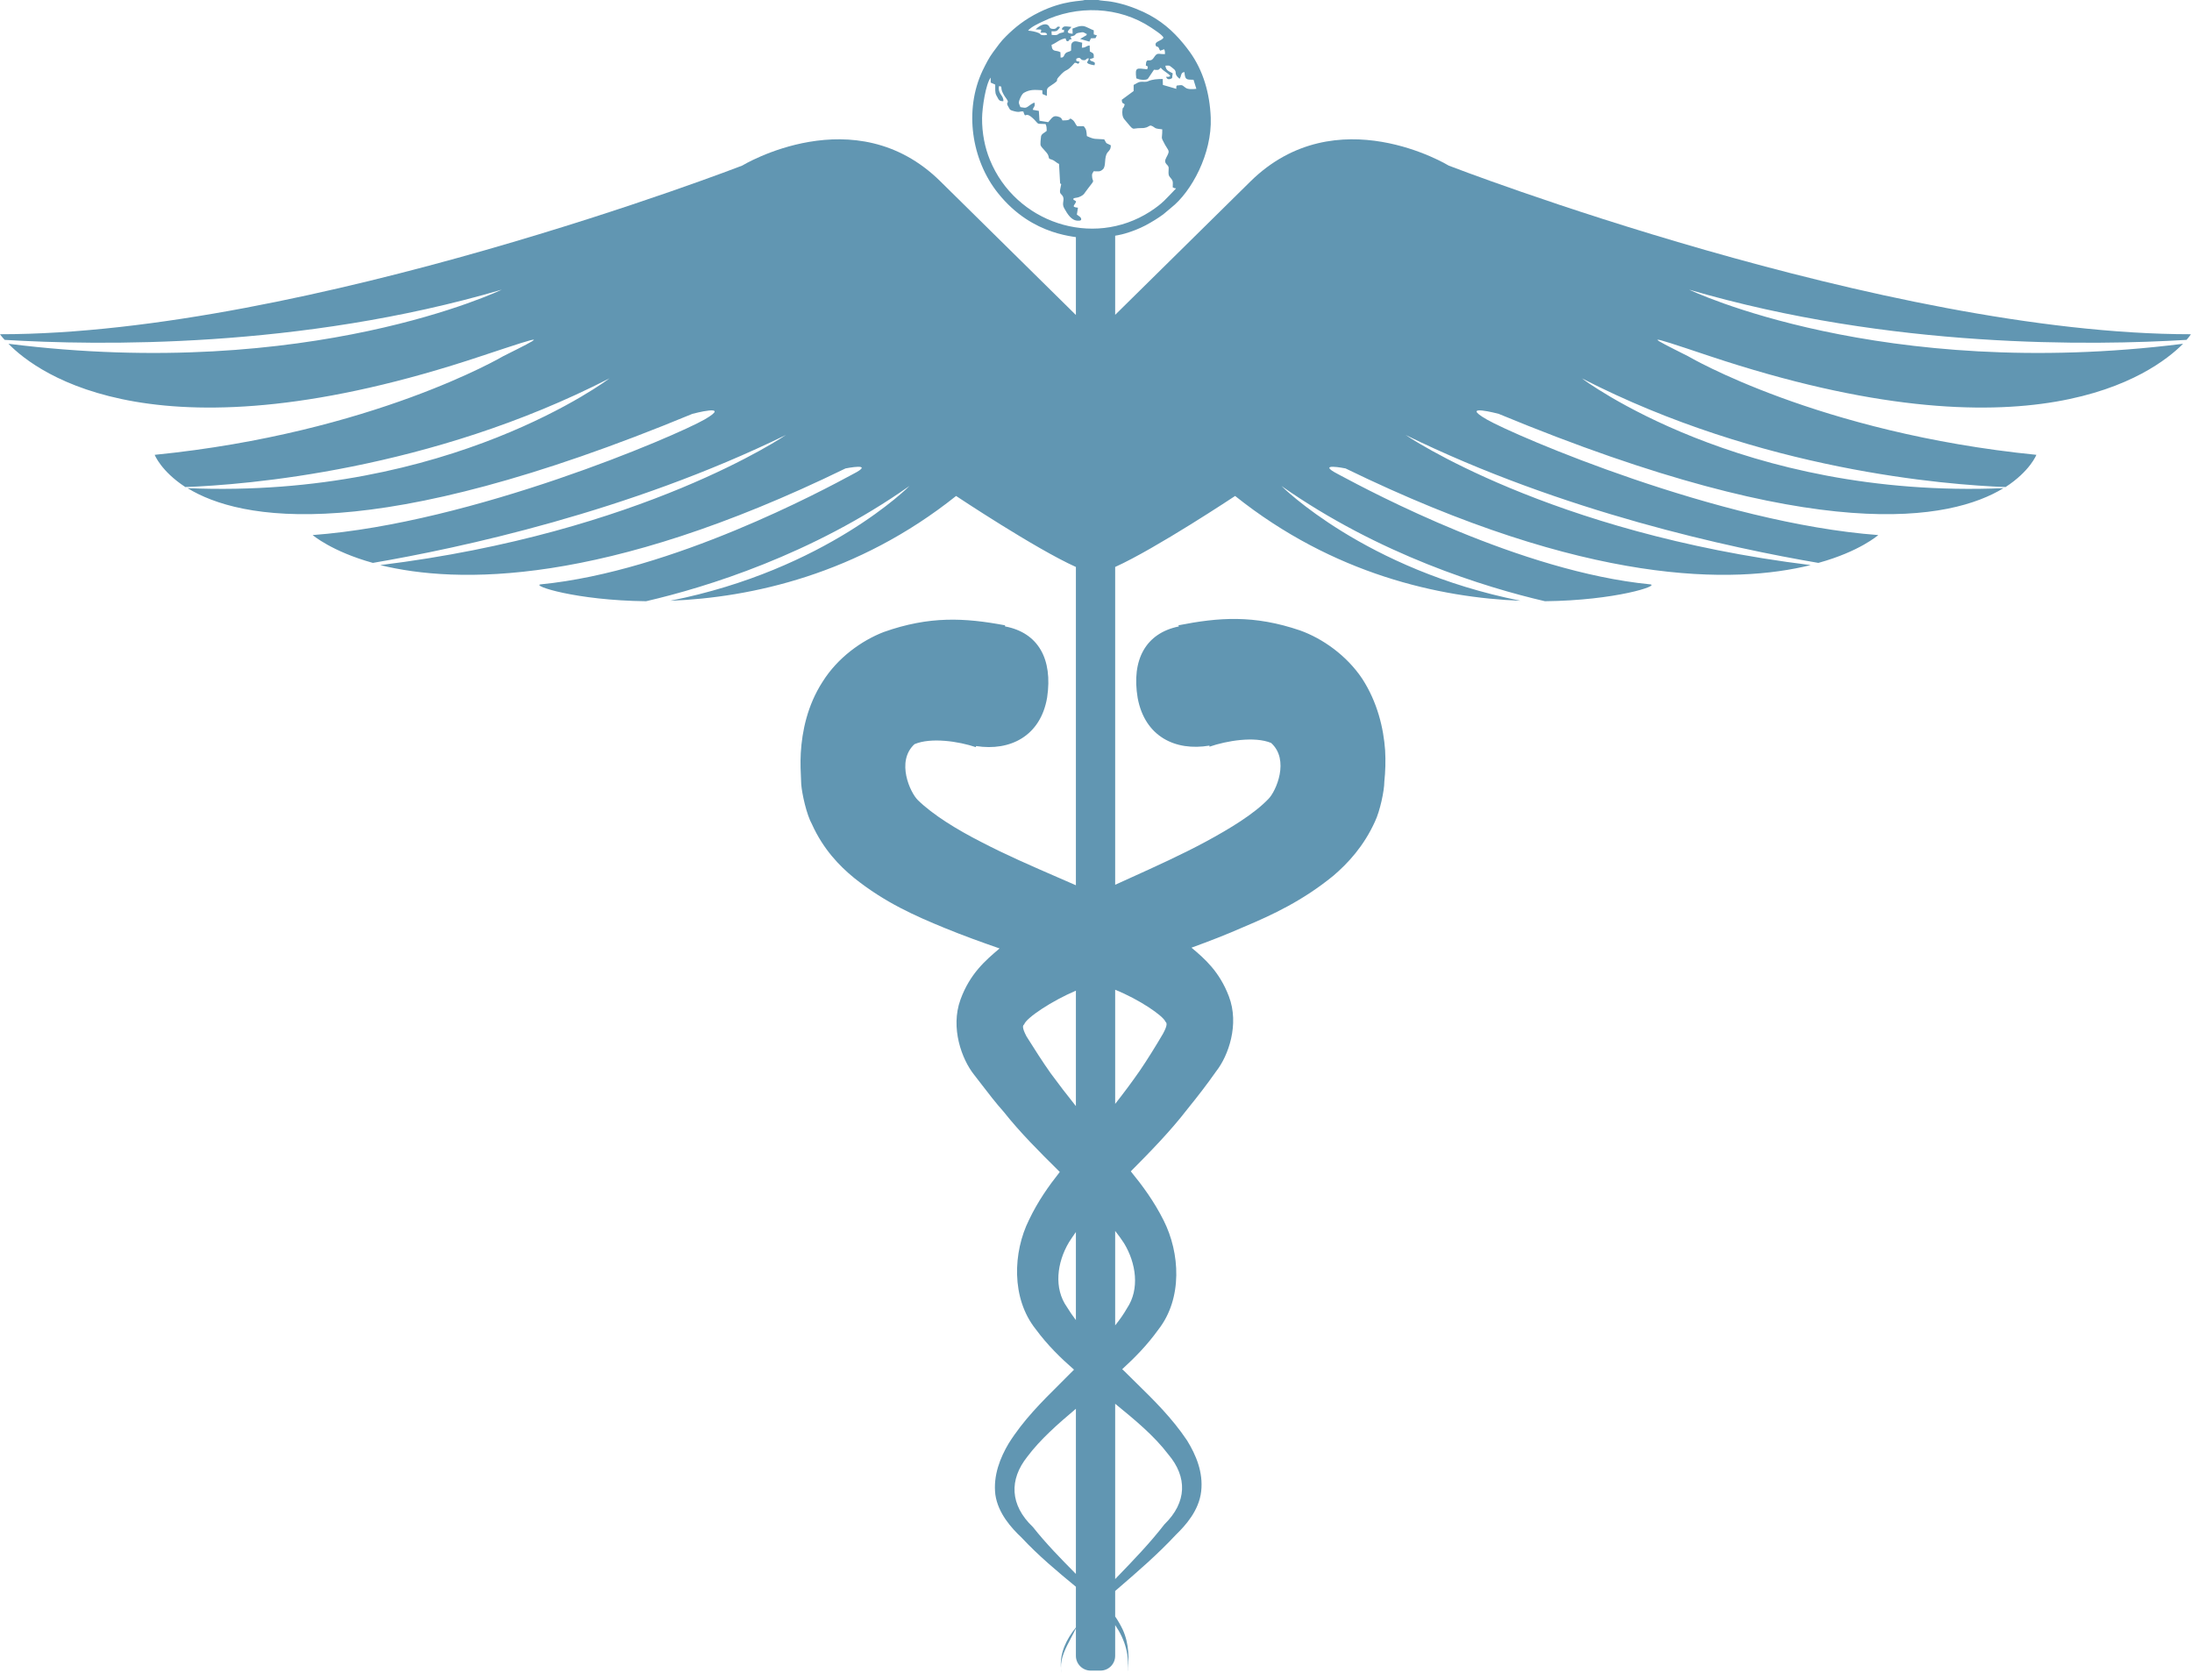
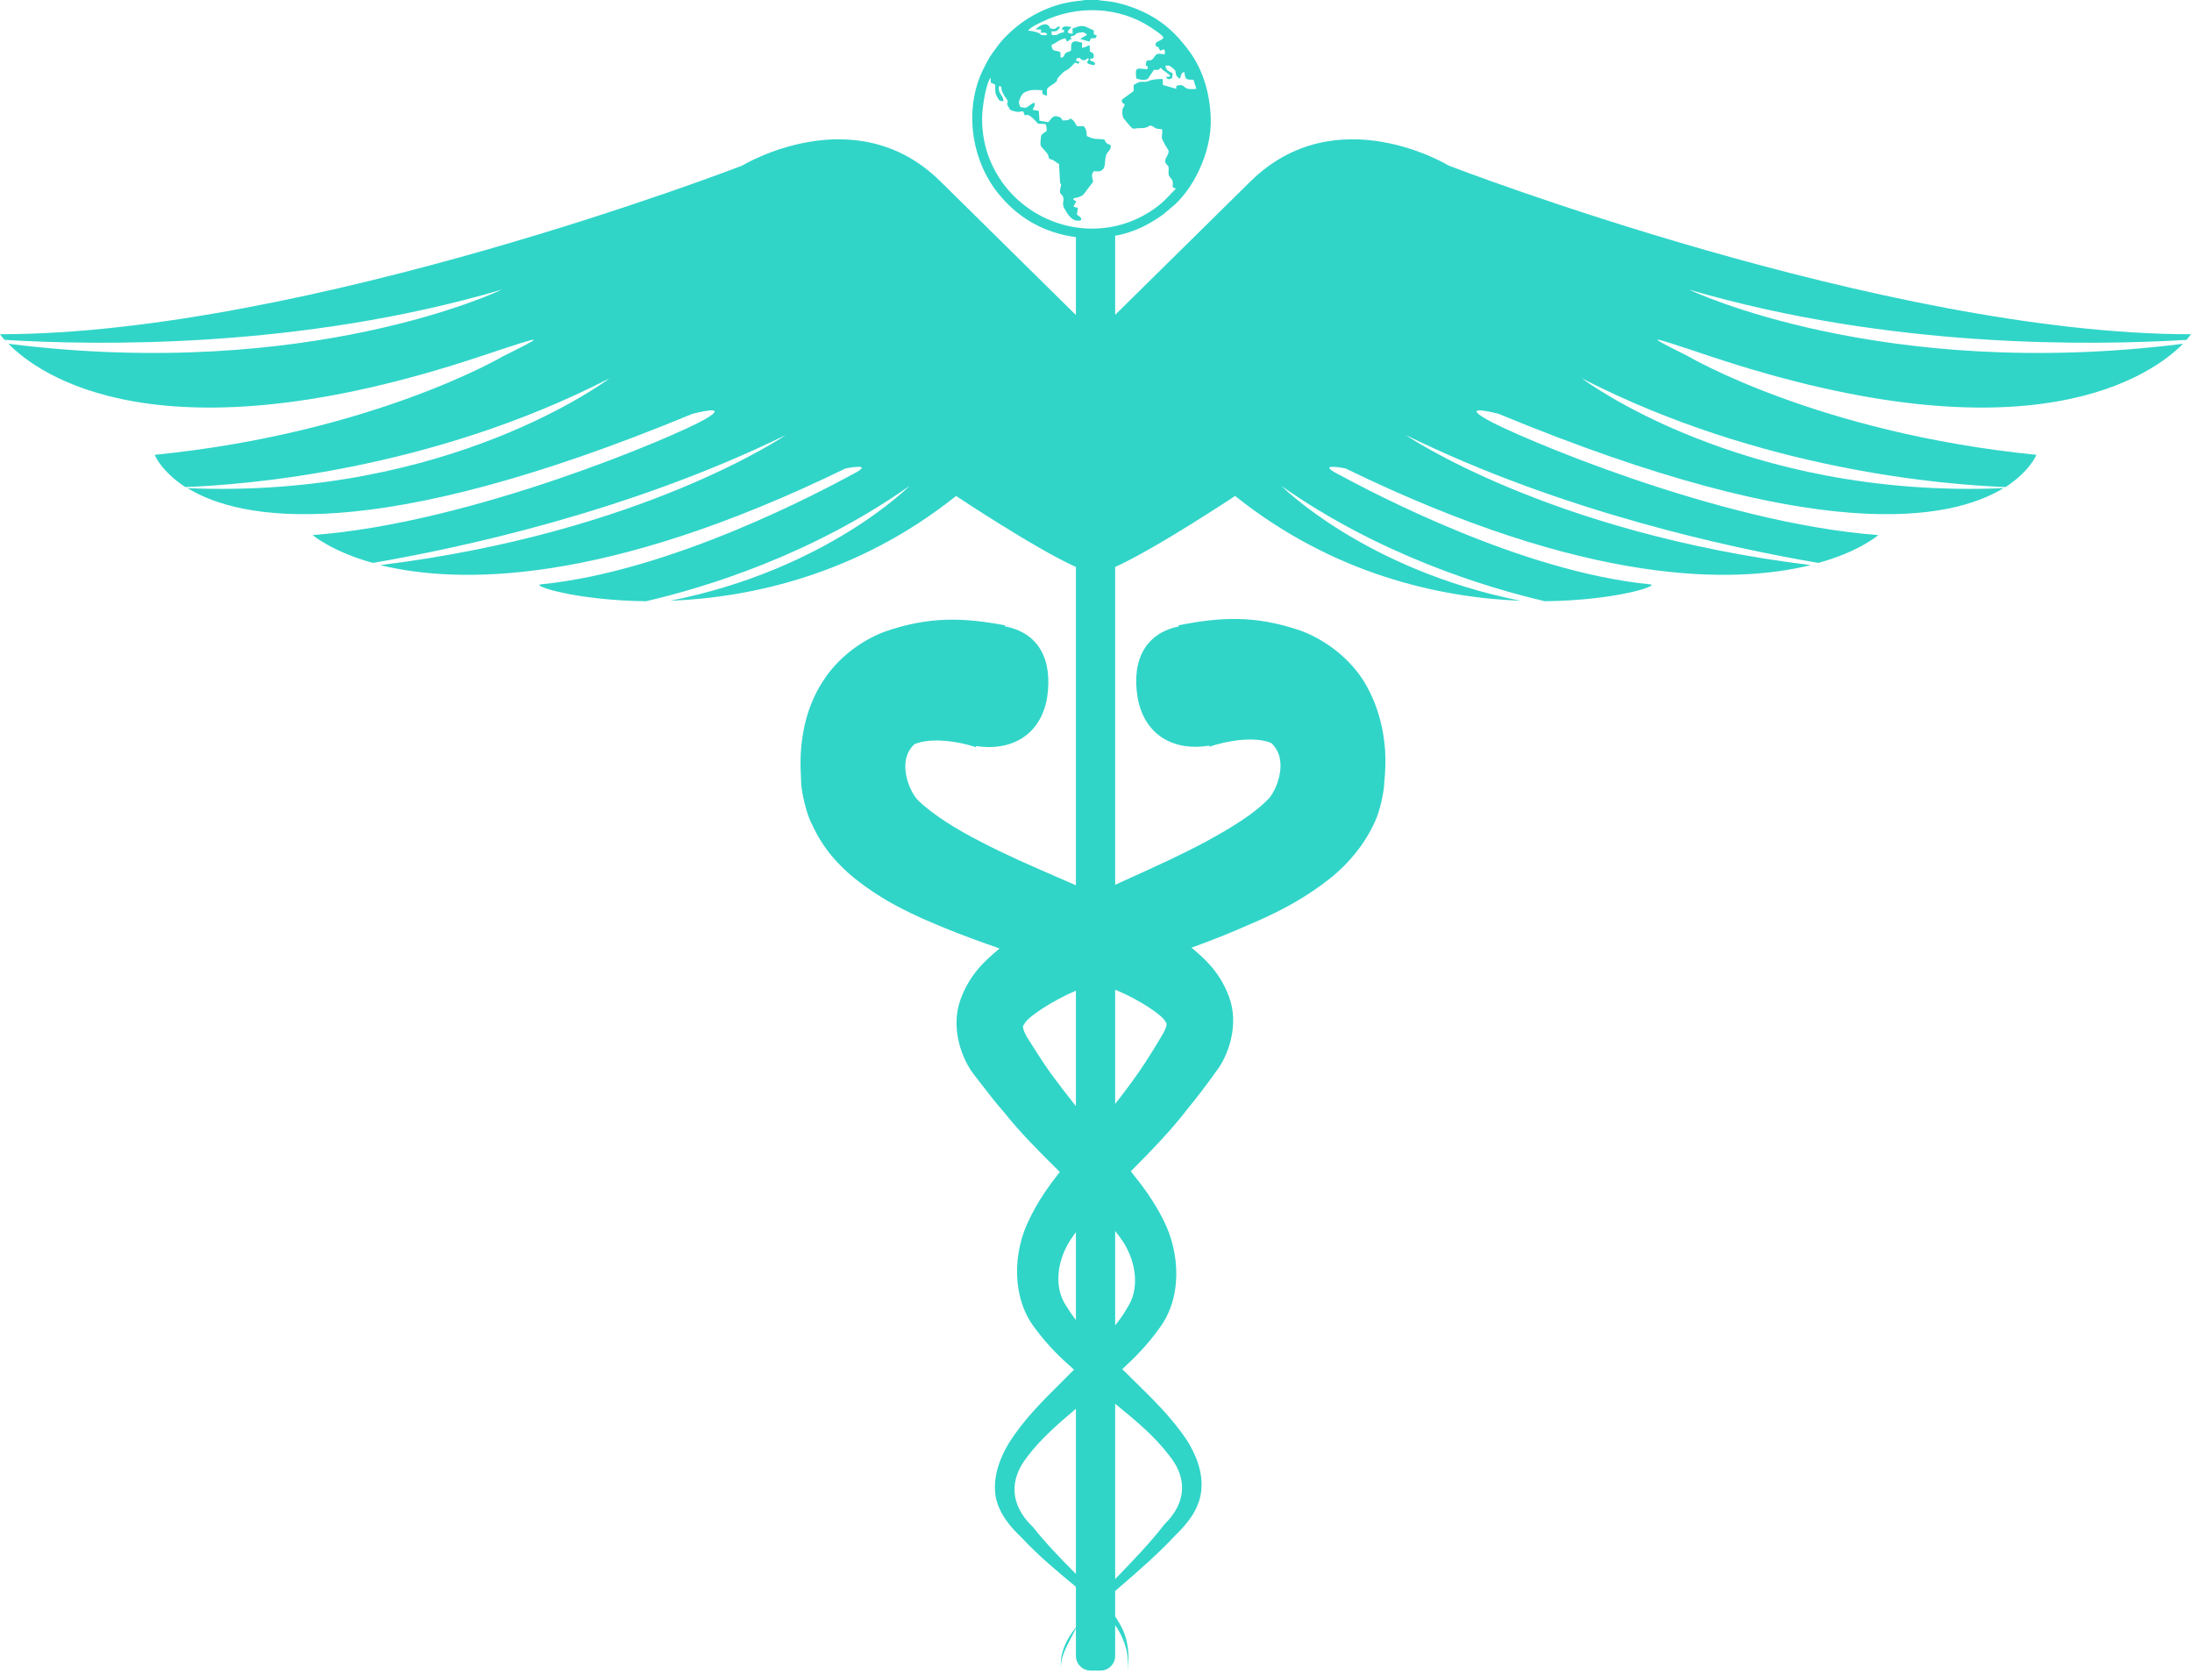
<svg xmlns="http://www.w3.org/2000/svg" width="248" height="190" viewBox="0 0 248 190" fill="none">
-   <path fill-rule="evenodd" clip-rule="evenodd" d="M126.168 26.01C125.448 26.127 124.709 26.188 123.955 26.188C123.196 26.188 122.452 26.126 121.726 26.007V35.637L106.402 20.526C96.74 10.97 83.964 18.738 83.964 18.738C83.964 18.738 34.665 37.814 0 37.814C0 37.814 0.177 38.079 0.531 38.451C11.042 39.088 33.94 39.477 56.767 32.771C56.767 32.771 35.125 43.193 0.956 38.893C4.3 42.326 17.978 52.448 54.431 40.291C58.492 38.944 60.344 38.329 60.392 38.447C60.433 38.547 59.204 39.161 56.944 40.291C56.944 40.291 42.239 48.98 17.501 51.457C17.501 51.457 18.209 53.297 20.969 55.102C27.693 54.854 48.644 53.244 68.959 42.804C68.959 42.804 50.962 56.482 21.217 55.226C27.145 58.854 42.062 61.844 78.337 46.821C78.337 46.821 82.92 45.6 79.717 47.458C76.479 49.316 53.475 59.19 35.373 60.535C35.373 60.535 37.532 62.393 42.186 63.684C51.918 62.021 71.082 57.933 88.919 49.21C88.919 49.21 72.728 60.287 43.017 63.932C51.688 66.056 68.215 66.374 95.661 52.996C95.661 52.996 99.147 52.289 96.51 53.633C96.459 53.661 96.401 53.692 96.338 53.726C93.24 55.396 76.068 64.652 61.19 66.109C60.023 66.233 65.136 67.931 73.099 68.02C79.894 66.445 91.856 62.764 102.898 54.978C102.898 54.978 93.52 64.463 75.824 67.967C84.973 67.613 97.041 64.994 108.171 56.111C108.171 56.111 117.125 62.074 121.726 64.144V100.154C121.059 99.862 120.395 99.574 119.736 99.287C116.722 97.978 113.797 96.708 111.038 95.27C108.225 93.837 105.535 92.174 103.854 90.528C102.987 89.697 101.341 86.14 103.464 84.193C105.322 83.397 108.49 83.875 110.401 84.529L110.436 84.406C114.294 85.007 117.727 83.273 118.47 78.92C119.125 74.549 117.461 71.576 113.71 70.869V70.745C109.162 69.895 105.163 69.665 99.978 71.506C97.466 72.479 94.776 74.408 93.077 77.115C91.343 79.787 90.742 82.742 90.6 85.184C90.535 86.334 90.589 87.439 90.639 88.472C90.644 88.569 90.649 88.664 90.653 88.759C90.742 89.838 91.255 92.174 91.874 93.271C93.13 96.049 94.953 97.96 96.652 99.34C100.155 102.136 103.553 103.623 106.915 105.003C108.985 105.852 111.056 106.596 113.091 107.303L113.036 107.35C111.525 108.632 109.733 110.153 108.667 113.09C107.499 116.293 108.826 119.849 110.189 121.566C110.502 121.966 110.799 122.354 111.092 122.736C111.875 123.757 112.624 124.734 113.551 125.777C115.439 128.163 117.609 130.315 119.708 132.396L119.903 132.59C118.647 134.183 117.426 135.899 116.417 138.022C114.613 141.65 114.382 146.87 117.178 150.374C118.523 152.196 119.992 153.63 121.514 154.957L121.124 155.346C120.715 155.762 120.299 156.175 119.88 156.591C117.856 158.602 115.774 160.67 114.117 163.309C113.179 164.884 112.348 166.919 112.613 169.095C112.914 171.201 114.436 172.882 115.568 173.944C117.479 175.997 119.62 177.784 121.726 179.518V184.119C120.645 185.47 119.892 187.007 120.033 188.704C120.041 188.898 120.068 189.091 120.116 189.286C120.076 189.09 120.049 188.896 120.033 188.704C119.985 187.558 120.583 186.427 121.176 185.306C121.367 184.944 121.558 184.584 121.726 184.225V187.339C121.726 188.259 122.487 189.003 123.389 189.003H124.504C125.424 189.003 126.168 188.259 126.168 187.339V183.853C127.278 185.474 127.897 187.394 127.5 189.524C127.813 187.85 127.756 185.95 127.017 184.349C126.769 183.836 126.486 183.34 126.168 182.88V179.996C126.285 179.894 126.403 179.792 126.521 179.691C128.728 177.789 130.983 175.844 133.016 173.661C134.13 172.581 135.652 170.9 135.9 168.724C136.148 166.547 135.298 164.583 134.307 162.973C132.604 160.425 130.529 158.392 128.487 156.391C128.047 155.96 127.609 155.531 127.176 155.098L126.964 154.904C128.379 153.612 129.777 152.196 131.051 150.427C133.83 146.87 133.493 141.721 131.653 138.075C130.574 135.917 129.264 134.147 127.937 132.519C130.114 130.325 132.379 128.025 134.343 125.476C135.546 123.99 136.519 122.734 137.616 121.176C138.961 119.46 140.253 115.903 139.032 112.718C137.97 109.922 136.289 108.454 134.803 107.215C136.749 106.507 138.731 105.746 140.695 104.879C144.022 103.481 147.402 101.889 150.835 99.093C152.498 97.677 154.303 95.731 155.559 92.952C156.126 91.784 156.621 89.449 156.621 88.44C156.745 87.272 156.78 86.104 156.71 84.866C156.533 82.388 155.843 79.451 154.126 76.797C152.357 74.142 149.614 72.231 147.101 71.329C141.863 69.541 137.9 69.842 133.316 70.745L133.387 70.869C129.618 71.63 127.99 74.656 128.716 78.973C129.53 83.326 132.963 85.007 136.838 84.353V84.476C138.784 83.804 141.934 83.273 143.81 84.052C145.933 85.963 144.376 89.519 143.509 90.387C141.863 92.103 139.174 93.731 136.431 95.217C133.699 96.688 130.789 98.007 127.787 99.366C127.25 99.61 126.71 99.854 126.168 100.101V64.144C130.786 62.056 139.74 56.111 139.74 56.111C150.87 64.994 162.903 67.613 172.034 67.967C154.409 64.463 144.978 54.978 144.978 54.978C156.055 62.764 168.017 66.445 174.794 68.02C182.81 67.931 187.871 66.233 186.686 66.109C172.05 64.672 155.151 55.653 151.68 53.801C151.558 53.736 151.453 53.68 151.366 53.633C148.764 52.289 152.233 52.996 152.233 52.996C179.696 66.374 196.259 66.056 204.859 63.932C175.184 60.287 159.028 49.21 159.028 49.21C176.794 57.933 195.958 62.021 205.726 63.684C210.415 62.393 212.503 60.535 212.503 60.535C194.418 59.19 171.45 49.316 168.212 47.458C164.991 45.6 169.556 46.821 169.556 46.821C205.814 61.844 220.714 58.854 226.677 55.226C196.966 56.482 178.97 42.804 178.97 42.804C199.267 53.244 220.218 54.854 226.907 55.102C229.685 53.297 230.393 51.457 230.393 51.457C205.655 48.98 190.968 40.291 190.968 40.291C188.714 39.16 187.489 38.545 187.529 38.447C187.576 38.33 189.416 38.945 193.445 40.291C229.915 52.448 243.576 42.326 246.991 38.893C212.768 43.193 191.109 32.771 191.109 32.771C213.989 39.477 236.834 39.088 247.38 38.451C247.717 38.079 247.876 37.814 247.876 37.814C213.228 37.814 163.912 18.738 163.912 18.738C163.912 18.738 151.189 10.97 141.474 20.526L126.168 35.62V26.01ZM126.168 124.892V111.975C128.857 113.054 131.6 114.912 131.865 115.602C131.989 115.709 132.149 115.903 131.582 116.947C130.786 118.31 129.795 119.902 128.963 121.123C128.079 122.397 127.141 123.654 126.168 124.892ZM126.168 149.949V139.261C126.539 139.721 126.858 140.181 127.176 140.659C128.539 142.906 128.963 145.844 127.512 148.003C127.141 148.657 126.681 149.312 126.168 149.949ZM126.168 178.651V158.814C128.379 160.619 130.556 162.407 132.184 164.548C134.343 167.096 134.307 169.962 131.742 172.457C130.105 174.572 128.255 176.489 126.381 178.43L126.168 178.651ZM121.726 159.381V178.067C120.027 176.35 118.346 174.634 116.86 172.758C114.241 170.263 114.17 167.397 116.223 164.813C117.709 162.831 119.691 161.097 121.726 159.381ZM121.726 139.385V149.347C121.354 148.87 121.018 148.374 120.717 147.879C119.213 145.755 119.567 142.853 120.947 140.535C121.195 140.146 121.461 139.757 121.726 139.385ZM121.726 112.081V125.14C120.735 123.902 119.78 122.663 118.859 121.406C117.957 120.132 116.966 118.575 116.134 117.248C115.568 116.169 115.745 115.992 115.869 115.903C116.099 115.16 119.036 113.214 121.726 112.081Z" fill="#6196B2" />
-   <path fill-rule="evenodd" clip-rule="evenodd" d="M122.507 26.968H124.542C124.754 26.861 126.347 26.702 127.285 26.419C128.081 26.189 128.895 25.87 129.603 25.499C130.364 25.092 131.018 24.685 131.62 24.243L132.505 23.499C134.788 21.712 137.141 17.395 136.982 13.307C136.876 10.564 136.132 7.981 134.611 5.875C134.345 5.521 134.186 5.291 133.903 4.955C132.699 3.486 131.319 2.265 129.355 1.345C128.187 0.814 126.966 0.389 125.657 0.177C125.356 0.124 124.418 0.071 124.259 0H122.719C122.348 0.159 120.401 0 117.588 1.38C115.96 2.177 114.827 3.097 113.801 4.123C113.27 4.636 112.845 5.238 112.35 5.91C111.89 6.53 111.536 7.237 111.164 7.998C109.059 12.457 109.908 18.102 112.916 21.854C116.915 26.861 121.941 26.72 122.507 26.968ZM116.314 3.468C116.685 3.486 117.198 3.592 117.517 3.734C117.8 3.858 117.605 3.981 118.172 3.981C118.242 3.981 118.26 3.981 118.331 3.964C118.508 3.911 118.366 3.981 118.472 3.893C118.349 3.61 118.083 3.716 117.712 3.698C117.782 3.557 117.818 3.539 117.782 3.344L117.163 3.327C117.393 3.097 118.101 2.513 118.579 2.849C118.809 3.026 118.667 3.256 119.163 3.274C119.693 3.291 119.463 2.867 119.941 3.061C119.923 3.114 119.711 3.362 119.64 3.433C119.428 3.592 119.233 3.539 118.968 3.539L118.986 3.946C119.853 4.035 119.57 3.84 119.994 3.734L120.366 3.645C120.437 3.044 120.277 3.61 120.136 3.274C120.33 2.867 120.56 2.991 121.215 3.044C121.109 3.291 120.277 3.751 121.357 3.822L121.339 3.238C121.675 3.132 122.065 2.884 122.595 2.955C122.861 2.991 123.445 3.327 123.746 3.433V3.893L124.1 3.999L123.94 4.318L123.427 4.335L123.25 4.707L122.206 4.406L122.737 4.088C123.02 3.911 122.843 4.088 122.967 3.858C122.56 3.681 122.702 3.574 122.011 3.716C121.481 3.84 121.888 3.999 121.144 4.123C121.127 4.442 121.18 4.194 121.251 4.424C120.684 4.53 121.198 4.583 120.737 4.672C120.525 4.512 120.684 4.548 120.543 4.335C119.853 4.459 119.534 4.849 118.968 5.079C119.039 5.981 119.463 5.609 119.977 5.91L119.994 6.512C120.525 6.565 120.26 6.034 120.826 5.875C121.038 5.804 121.038 5.822 121.18 5.716C121.215 5.273 121.091 4.919 121.445 4.725C121.693 4.583 122.118 4.778 122.436 4.831L122.401 5.397C122.896 5.397 122.914 5.149 123.286 5.149L123.303 5.822C123.693 6.034 123.781 5.999 123.746 6.547L123.303 6.689C123.392 6.954 123.392 6.848 123.675 6.972C123.905 7.096 123.905 7.078 123.834 7.379C123.693 7.379 123.25 7.273 123.126 7.202C122.808 7.007 123.179 6.972 123.179 6.6C122.808 6.583 122.967 6.883 122.489 6.795C122.188 6.742 122.312 6.388 121.781 6.636C121.711 7.043 121.87 6.866 122.153 7.007L121.994 7.22C121.852 7.167 121.799 7.114 121.604 7.096C120.454 8.405 120.826 7.521 119.782 8.706C119.286 9.255 120.047 8.918 118.95 9.644C118.331 10.051 118.472 9.998 118.437 10.847L117.942 10.635L117.924 10.21C117.039 10.157 116.544 10.104 115.854 10.493C115.623 10.635 115.482 10.971 115.376 11.219C115.181 11.697 115.305 11.714 115.447 12.121C115.889 12.174 115.995 12.28 116.331 12.033C116.508 11.909 116.809 11.661 117.039 11.608C117.145 12.086 116.951 12.015 116.844 12.422L117.535 12.546L117.605 13.661L118.596 13.82C119.056 13.325 119.127 12.971 119.853 13.236C120.047 13.307 120.136 13.448 120.207 13.625C120.49 13.608 120.791 13.643 121.003 13.502C121.392 13.236 120.773 13.537 121.109 13.413C121.622 13.678 121.551 13.891 121.87 14.28H122.613C122.932 14.652 122.914 14.829 122.967 15.395C123.887 15.82 123.869 15.678 124.931 15.767C125.267 16.386 125.108 16.12 125.674 16.439C125.674 16.881 125.533 16.988 125.303 17.253C124.878 17.802 125.179 18.81 124.772 19.164C124.418 19.465 124.312 19.376 123.728 19.376C123.639 19.589 123.533 19.624 123.551 19.872C123.569 20.739 124.011 20.155 123.109 21.305C122.649 21.871 122.719 22.048 122.029 22.314C121.817 22.385 121.622 22.367 121.445 22.455C121.463 22.756 121.445 22.561 121.551 22.65L121.746 22.774C121.693 23.181 121.056 23.411 121.958 23.499L121.835 24.278C122.065 24.455 122.401 24.596 122.312 24.897C122.135 24.986 122.224 24.95 121.994 24.968C121.215 24.986 120.773 24.207 120.419 23.588C120.047 22.986 120.543 22.597 120.189 22.119C120.03 21.924 119.906 21.889 119.923 21.606C119.941 21.376 120.03 21.075 120.065 20.827L119.977 20.774C119.977 20.757 119.941 20.739 119.941 20.739L119.817 18.545C119.605 18.456 119.534 18.368 119.322 18.226C119.092 18.067 119.003 18.067 118.72 17.961C118.614 17.766 118.667 17.731 118.579 17.536C118.402 17.164 117.924 16.811 117.747 16.474C117.676 16.333 117.747 15.678 117.782 15.43C117.835 15.13 118.189 15.023 118.419 14.811C118.419 14.546 118.419 14.262 118.295 14.032C117.216 13.962 117.605 14.139 117.039 13.555C115.924 12.422 116.084 13.484 115.836 12.794C115.8 12.705 115.836 12.758 115.783 12.617C115.305 12.546 115.447 12.811 114.491 12.511C114.226 12.422 114.243 12.351 114.119 12.139C113.659 11.431 114.314 11.785 113.854 11.148C112.898 9.892 113.606 9.768 113.022 9.75C112.881 10.688 113.571 10.759 113.518 11.449C112.969 11.467 112.987 11.219 112.739 10.812C112.544 10.476 112.615 10.051 112.598 9.573L112.084 9.343V8.777C111.518 9.52 111.129 12.157 111.111 13.36C111.093 15.041 111.43 16.722 111.996 18.085C114.88 25.163 123.569 28.136 130.116 23.942C131.585 22.986 131.903 22.508 133.053 21.323C132.929 21.252 132.983 21.323 132.894 21.288L132.682 21.199C132.682 20.81 132.753 20.544 132.558 20.279C132.363 19.996 132.204 19.978 132.204 19.518C132.204 19.005 132.31 18.916 132.027 18.633C131.779 18.385 131.762 18.173 131.956 17.819C132.399 16.988 132.239 17.147 131.815 16.386C131.248 15.324 131.514 15.837 131.496 14.634C131.213 14.581 130.859 14.599 130.664 14.457C129.868 13.873 130.222 14.51 129.125 14.492C127.886 14.475 128.453 14.97 127.196 13.484C126.984 13.218 126.931 12.794 127.002 12.369C127.037 12.139 127.055 12.245 127.143 12.121L127.249 11.803C127.019 11.608 126.948 11.75 126.913 11.29L128.258 10.299V9.609C128.435 9.52 128.753 9.308 128.948 9.272C129.284 9.202 129.55 9.325 129.868 9.202C130.346 8.972 130.965 8.936 131.549 8.936L131.567 9.609L133.089 10.051C133.089 9.839 133.053 9.839 133.142 9.679C133.85 9.591 133.69 9.609 134.133 9.927C134.416 10.139 134.964 10.086 135.354 10.051L135.035 9.025C134.204 9.007 134.08 9.042 134.009 8.158C133.779 8.193 133.726 8.228 133.655 8.423C133.62 8.476 133.602 8.582 133.584 8.671L133.46 8.918C132.77 8.352 133.177 8.228 132.894 7.892C132.859 7.839 132.576 7.627 132.487 7.556C132.275 7.379 132.239 7.414 131.85 7.432C131.921 8.016 132.275 8.051 132.682 8.299L132.629 8.653C132.593 8.83 132.699 8.812 132.452 8.918C132.169 9.042 132.009 8.901 131.921 8.688C132.186 8.688 132.186 8.724 132.399 8.618C132.31 8.352 131.691 8.104 131.355 7.697C131.355 7.697 131.337 7.68 131.319 7.662C131.036 7.963 131.089 7.928 130.558 7.892L129.904 8.865C129.78 9.042 129.55 9.025 129.249 9.025C128.913 9.007 128.806 8.954 128.559 8.865C128.399 7.556 128.594 7.715 129.797 7.839C129.886 7.45 129.939 7.574 129.638 7.414C129.674 6.353 130.081 7.202 130.523 6.547C130.965 5.875 130.983 6.14 131.797 6.123C131.815 5.91 131.797 5.716 131.709 5.574L131.266 5.733C131.125 5.556 131.16 5.503 131.089 5.397C130.841 5.096 130.912 5.468 130.753 5.132C130.611 4.654 131.39 4.672 131.638 4.265C131.532 3.946 130.523 3.327 130.222 3.114C126.595 0.708 121.835 0.549 117.959 2.442C117.517 2.654 116.632 3.044 116.314 3.468Z" fill="#6196B2" />
+   <path fill-rule="evenodd" clip-rule="evenodd" d="M126.168 26.01C125.448 26.127 124.709 26.188 123.955 26.188C123.196 26.188 122.452 26.126 121.726 26.007V35.638L106.402 20.526C96.74 10.97 83.964 18.738 83.964 18.738C83.964 18.738 34.665 37.814 0 37.814C0 37.814 0.177 38.08 0.531 38.451C11.042 39.088 33.94 39.477 56.767 32.771C56.767 32.771 35.125 43.193 0.956 38.893C4.3 42.326 17.978 52.448 54.431 40.291C58.492 38.944 60.344 38.33 60.392 38.448C60.433 38.547 59.204 39.161 56.944 40.291C56.944 40.291 42.239 48.98 17.501 51.457C17.501 51.457 18.209 53.297 20.969 55.102C27.693 54.855 48.644 53.244 68.959 42.804C68.959 42.804 50.962 56.483 21.217 55.226C27.145 58.854 42.062 61.844 78.337 46.821C78.337 46.821 82.92 45.6 79.717 47.458C76.479 49.316 53.475 59.19 35.373 60.535C35.373 60.535 37.532 62.393 42.186 63.685C51.918 62.021 71.082 57.934 88.919 49.21C88.919 49.21 72.728 60.287 43.017 63.932C51.688 66.056 68.215 66.374 95.661 52.997C95.661 52.997 99.147 52.289 96.51 53.634C96.459 53.661 96.401 53.692 96.338 53.727C93.24 55.396 76.068 64.652 61.19 66.109C60.023 66.233 65.136 67.931 73.099 68.02C79.894 66.445 91.856 62.764 102.898 54.978C102.898 54.978 93.52 64.463 75.824 67.967C84.973 67.613 97.041 64.994 108.171 56.111C108.171 56.111 117.125 62.074 121.726 64.145V100.155C121.059 99.862 120.395 99.574 119.736 99.288C116.722 97.979 113.797 96.708 111.038 95.271C108.225 93.837 105.535 92.174 103.854 90.528C102.987 89.697 101.341 86.14 103.464 84.193C105.322 83.397 108.49 83.875 110.401 84.53L110.436 84.406C114.294 85.007 117.727 83.273 118.47 78.92C119.125 74.549 117.461 71.577 113.71 70.869V70.745C109.162 69.896 105.163 69.666 99.978 71.506C97.466 72.479 94.776 74.408 93.077 77.115C91.343 79.787 90.742 82.742 90.6 85.184C90.535 86.334 90.589 87.439 90.639 88.473C90.644 88.569 90.649 88.664 90.653 88.759C90.742 89.838 91.255 92.174 91.874 93.271C93.13 96.049 94.953 97.96 96.652 99.341C100.155 102.136 103.553 103.623 106.915 105.003C108.985 105.852 111.056 106.596 113.091 107.304L113.036 107.35C111.525 108.632 109.733 110.153 108.667 113.09C107.499 116.293 108.826 119.849 110.189 121.566C110.502 121.966 110.799 122.354 111.092 122.736C111.875 123.757 112.624 124.734 113.551 125.777C115.439 128.163 117.609 130.315 119.708 132.396L119.903 132.59C118.647 134.183 117.426 135.899 116.417 138.023C114.613 141.65 114.382 146.87 117.178 150.374C118.523 152.197 119.992 153.63 121.514 154.957L121.124 155.346C120.715 155.762 120.299 156.175 119.88 156.591C117.856 158.602 115.774 160.67 114.117 163.309C113.179 164.884 112.348 166.919 112.613 169.096C112.914 171.201 114.436 172.882 115.568 173.944C117.479 175.997 119.62 177.784 121.726 179.518V184.119C120.645 185.47 119.892 187.007 120.033 188.704C120.041 188.898 120.068 189.092 120.116 189.286C120.076 189.09 120.049 188.896 120.033 188.704C119.985 187.558 120.583 186.427 121.176 185.306C121.367 184.945 121.558 184.584 121.726 184.225V187.339C121.726 188.26 122.487 189.003 123.389 189.003H124.504C125.424 189.003 126.168 188.26 126.168 187.339V183.853C127.278 185.475 127.897 187.394 127.5 189.525C127.813 187.85 127.756 185.951 127.017 184.349C126.769 183.836 126.486 183.34 126.168 182.88V179.996C126.285 179.894 126.403 179.793 126.521 179.691C128.728 177.789 130.983 175.844 133.016 173.661C134.13 172.581 135.652 170.9 135.9 168.724C136.148 166.547 135.298 164.583 134.307 162.973C132.604 160.425 130.529 158.392 128.487 156.391C128.047 155.96 127.609 155.531 127.176 155.099L126.964 154.904C128.379 153.612 129.777 152.197 131.051 150.427C133.83 146.87 133.493 141.721 131.653 138.076C130.574 135.917 129.264 134.147 127.937 132.519C130.114 130.325 132.379 128.025 134.343 125.477C135.546 123.99 136.519 122.734 137.616 121.177C138.961 119.46 140.253 115.903 139.032 112.718C137.97 109.922 136.289 108.454 134.803 107.215C136.749 106.507 138.731 105.746 140.695 104.879C144.022 103.481 147.402 101.889 150.835 99.093C152.498 97.677 154.303 95.731 155.559 92.953C156.126 91.785 156.621 89.449 156.621 88.44C156.745 87.272 156.78 86.105 156.71 84.866C156.533 82.388 155.843 79.451 154.126 76.797C152.357 74.142 149.614 72.231 147.101 71.329C141.863 69.542 137.9 69.843 133.316 70.745L133.387 70.869C129.618 71.63 127.99 74.656 128.716 78.973C129.53 83.326 132.963 85.007 136.838 84.353V84.477C138.784 83.804 141.934 83.273 143.81 84.052C145.933 85.963 144.376 89.52 143.509 90.387C141.863 92.103 139.174 93.731 136.431 95.218C133.699 96.689 130.789 98.007 127.787 99.366C127.25 99.61 126.71 99.854 126.168 100.102V64.145C130.786 62.057 139.74 56.111 139.74 56.111C150.87 64.994 162.903 67.613 172.034 67.967C154.409 64.463 144.978 54.978 144.978 54.978C156.055 62.764 168.017 66.445 174.794 68.02C182.81 67.931 187.871 66.233 186.686 66.109C172.05 64.673 155.151 55.653 151.68 53.801C151.558 53.736 151.453 53.68 151.366 53.634C148.764 52.289 152.233 52.997 152.233 52.997C179.696 66.374 196.259 66.056 204.859 63.932C175.184 60.287 159.028 49.21 159.028 49.21C176.794 57.934 195.958 62.021 205.726 63.685C210.415 62.393 212.503 60.535 212.503 60.535C194.418 59.19 171.45 49.316 168.212 47.458C164.991 45.6 169.556 46.821 169.556 46.821C205.814 61.844 220.714 58.854 226.677 55.226C196.966 56.483 178.97 42.804 178.97 42.804C199.267 53.244 220.218 54.855 226.907 55.102C229.685 53.297 230.393 51.457 230.393 51.457C205.655 48.98 190.968 40.291 190.968 40.291C188.714 39.16 187.489 38.546 187.529 38.447C187.576 38.331 189.416 38.945 193.445 40.291C229.915 52.448 243.576 42.326 246.991 38.893C212.768 43.193 191.109 32.771 191.109 32.771C213.989 39.477 236.834 39.088 247.38 38.451C247.717 38.08 247.876 37.814 247.876 37.814C213.228 37.814 163.912 18.738 163.912 18.738C163.912 18.738 151.189 10.97 141.474 20.526L126.168 35.62V26.01ZM126.168 124.893V111.975C128.857 113.054 131.6 114.912 131.865 115.603C131.989 115.709 132.149 115.903 131.582 116.947C130.786 118.31 129.795 119.903 128.963 121.124C128.079 122.398 127.141 123.654 126.168 124.893ZM126.168 149.949V139.261C126.539 139.721 126.858 140.181 127.176 140.659C128.539 142.906 128.963 145.844 127.512 148.003C127.141 148.657 126.681 149.312 126.168 149.949ZM126.168 178.651V158.815C128.379 160.619 130.556 162.407 132.184 164.548C134.343 167.096 134.307 169.963 131.742 172.458C130.105 174.572 128.255 176.489 126.381 178.43L126.168 178.651ZM121.726 159.381V178.067C120.027 176.351 118.346 174.634 116.86 172.758C114.241 170.263 114.17 167.397 116.223 164.813C117.709 162.831 119.691 161.097 121.726 159.381ZM121.726 139.385V149.348C121.354 148.87 121.018 148.374 120.717 147.879C119.213 145.755 119.567 142.853 120.947 140.535C121.195 140.146 121.461 139.757 121.726 139.385ZM121.726 112.081V125.14C120.735 123.902 119.78 122.663 118.859 121.407C117.957 120.133 116.966 118.575 116.134 117.248C115.568 116.169 115.745 115.992 115.869 115.903C116.099 115.16 119.036 113.214 121.726 112.081Z" fill="#30D5C8" />
+   <path fill-rule="evenodd" clip-rule="evenodd" d="M122.507 26.968H124.542C124.754 26.861 126.347 26.702 127.285 26.419C128.081 26.189 128.895 25.87 129.603 25.499C130.364 25.092 131.018 24.685 131.62 24.243L132.505 23.499C134.788 21.712 137.141 17.395 136.982 13.307C136.876 10.564 136.132 7.981 134.611 5.875C134.345 5.521 134.186 5.291 133.903 4.955C132.699 3.486 131.319 2.265 129.355 1.345C128.187 0.814 126.966 0.389 125.657 0.177C125.356 0.124 124.418 0.071 124.259 0H122.719C122.348 0.159 120.401 0 117.588 1.38C115.96 2.177 114.827 3.097 113.801 4.123C113.27 4.636 112.845 5.238 112.35 5.91C111.89 6.53 111.536 7.237 111.164 7.998C109.059 12.457 109.908 18.102 112.916 21.854C116.915 26.861 121.941 26.72 122.507 26.968ZM116.314 3.468C116.685 3.486 117.198 3.592 117.517 3.734C117.8 3.858 117.605 3.981 118.172 3.981C118.242 3.981 118.26 3.981 118.331 3.964C118.508 3.911 118.366 3.981 118.472 3.893C118.349 3.61 118.083 3.716 117.712 3.698C117.782 3.557 117.818 3.539 117.782 3.344L117.163 3.327C117.393 3.097 118.101 2.513 118.579 2.849C118.809 3.026 118.667 3.256 119.163 3.274C119.693 3.291 119.463 2.867 119.941 3.061C119.923 3.114 119.711 3.362 119.64 3.433C119.428 3.592 119.233 3.539 118.968 3.539L118.986 3.946C119.853 4.035 119.57 3.84 119.994 3.734L120.366 3.645C120.437 3.044 120.277 3.61 120.136 3.274C120.33 2.867 120.56 2.991 121.215 3.044C121.109 3.291 120.277 3.751 121.357 3.822L121.339 3.238C121.675 3.132 122.065 2.884 122.595 2.955C122.861 2.991 123.445 3.327 123.746 3.433V3.893L124.1 3.999L123.94 4.318L123.427 4.335L123.25 4.707L122.206 4.406L122.737 4.088C123.02 3.911 122.843 4.088 122.967 3.858C122.56 3.681 122.702 3.574 122.011 3.716C121.481 3.84 121.888 3.999 121.144 4.123C121.127 4.442 121.18 4.194 121.251 4.424C120.684 4.53 121.198 4.583 120.737 4.672C120.525 4.512 120.684 4.548 120.543 4.335C119.853 4.459 119.534 4.849 118.968 5.079C119.039 5.981 119.463 5.609 119.977 5.91L119.994 6.512C120.525 6.565 120.26 6.034 120.826 5.875C121.038 5.804 121.038 5.822 121.18 5.716C121.215 5.273 121.091 4.919 121.445 4.725C121.693 4.583 122.118 4.778 122.436 4.831L122.401 5.397C122.896 5.397 122.914 5.149 123.286 5.149L123.303 5.822C123.693 6.034 123.781 5.999 123.746 6.547L123.303 6.689C123.392 6.954 123.392 6.848 123.675 6.972C123.905 7.096 123.905 7.078 123.834 7.379C123.693 7.379 123.25 7.273 123.126 7.202C122.808 7.007 123.179 6.972 123.179 6.6C122.808 6.583 122.967 6.883 122.489 6.795C122.188 6.742 122.312 6.388 121.781 6.636C121.711 7.043 121.87 6.866 122.153 7.007L121.994 7.22C121.852 7.167 121.799 7.114 121.604 7.096C120.454 8.405 120.826 7.521 119.782 8.706C119.286 9.255 120.047 8.918 118.95 9.644C118.331 10.051 118.472 9.998 118.437 10.847L117.942 10.635L117.924 10.21C117.039 10.157 116.544 10.104 115.854 10.493C115.623 10.635 115.482 10.971 115.376 11.219C115.181 11.697 115.305 11.714 115.447 12.121C115.889 12.174 115.995 12.28 116.331 12.033C116.508 11.909 116.809 11.661 117.039 11.608C117.145 12.086 116.951 12.015 116.844 12.422L117.535 12.546L117.605 13.661L118.596 13.82C119.056 13.325 119.127 12.971 119.853 13.236C120.047 13.307 120.136 13.448 120.207 13.625C120.49 13.608 120.791 13.643 121.003 13.502C121.392 13.236 120.773 13.537 121.109 13.413C121.622 13.678 121.551 13.891 121.87 14.28H122.613C122.932 14.652 122.914 14.829 122.967 15.395C123.887 15.82 123.869 15.678 124.931 15.767C125.267 16.386 125.108 16.12 125.674 16.439C125.674 16.881 125.533 16.988 125.303 17.253C124.878 17.802 125.179 18.81 124.772 19.164C124.418 19.465 124.312 19.376 123.728 19.376C123.639 19.589 123.533 19.624 123.551 19.872C123.569 20.739 124.011 20.155 123.109 21.305C122.649 21.871 122.719 22.048 122.029 22.314C121.817 22.385 121.622 22.367 121.445 22.455C121.463 22.756 121.445 22.561 121.551 22.65L121.746 22.774C121.693 23.181 121.056 23.411 121.958 23.499L121.835 24.278C122.065 24.455 122.401 24.596 122.312 24.897C122.135 24.986 122.224 24.95 121.994 24.968C121.215 24.986 120.773 24.207 120.419 23.588C120.047 22.986 120.543 22.597 120.189 22.119C120.03 21.924 119.906 21.889 119.923 21.606C119.941 21.376 120.03 21.075 120.065 20.827L119.977 20.774C119.977 20.757 119.941 20.739 119.941 20.739L119.817 18.545C119.605 18.456 119.534 18.368 119.322 18.226C119.092 18.067 119.003 18.067 118.72 17.961C118.614 17.766 118.667 17.731 118.579 17.536C118.402 17.164 117.924 16.811 117.747 16.474C117.676 16.333 117.747 15.678 117.782 15.43C117.835 15.13 118.189 15.023 118.419 14.811C118.419 14.546 118.419 14.262 118.295 14.032C117.216 13.962 117.605 14.139 117.039 13.555C115.924 12.422 116.084 13.484 115.836 12.794C115.8 12.705 115.836 12.758 115.783 12.617C115.305 12.546 115.447 12.811 114.491 12.511C114.226 12.422 114.243 12.351 114.119 12.139C113.659 11.431 114.314 11.785 113.854 11.148C112.898 9.892 113.606 9.768 113.022 9.75C112.881 10.688 113.571 10.759 113.518 11.449C112.969 11.467 112.987 11.219 112.739 10.812C112.544 10.476 112.615 10.051 112.598 9.573L112.084 9.343V8.777C111.518 9.52 111.129 12.157 111.111 13.36C111.093 15.041 111.43 16.722 111.996 18.085C114.88 25.163 123.569 28.136 130.116 23.942C131.585 22.986 131.903 22.508 133.053 21.323C132.929 21.252 132.983 21.323 132.894 21.288L132.682 21.199C132.682 20.81 132.753 20.544 132.558 20.279C132.363 19.996 132.204 19.978 132.204 19.518C132.204 19.005 132.31 18.916 132.027 18.633C131.779 18.385 131.762 18.173 131.956 17.819C132.399 16.988 132.239 17.147 131.815 16.386C131.248 15.324 131.514 15.837 131.496 14.634C131.213 14.581 130.859 14.599 130.664 14.457C129.868 13.873 130.222 14.51 129.125 14.492C127.886 14.475 128.453 14.97 127.196 13.484C126.984 13.218 126.931 12.794 127.002 12.369C127.037 12.139 127.055 12.245 127.143 12.121L127.249 11.803C127.019 11.608 126.948 11.75 126.913 11.29L128.258 10.299V9.609C128.435 9.52 128.753 9.308 128.948 9.272C129.284 9.202 129.55 9.325 129.868 9.202C130.346 8.972 130.965 8.936 131.549 8.936L131.567 9.609L133.089 10.051C133.089 9.839 133.053 9.839 133.142 9.679C133.85 9.591 133.69 9.609 134.133 9.927C134.416 10.139 134.964 10.086 135.354 10.051L135.035 9.025C134.204 9.007 134.08 9.042 134.009 8.158C133.779 8.193 133.726 8.228 133.655 8.423C133.62 8.476 133.602 8.582 133.584 8.671L133.46 8.918C132.77 8.352 133.177 8.228 132.894 7.892C132.859 7.839 132.576 7.627 132.487 7.556C132.275 7.379 132.239 7.414 131.85 7.432C131.921 8.016 132.275 8.051 132.682 8.299L132.629 8.653C132.593 8.83 132.699 8.812 132.452 8.918C132.169 9.042 132.009 8.901 131.921 8.688C132.186 8.688 132.186 8.724 132.399 8.618C132.31 8.352 131.691 8.104 131.355 7.697C131.355 7.697 131.337 7.68 131.319 7.662C131.036 7.963 131.089 7.928 130.558 7.892L129.904 8.865C129.78 9.042 129.55 9.025 129.249 9.025C128.913 9.007 128.806 8.954 128.559 8.865C128.399 7.556 128.594 7.715 129.797 7.839C129.886 7.45 129.939 7.574 129.638 7.414C129.674 6.353 130.081 7.202 130.523 6.547C130.965 5.875 130.983 6.14 131.797 6.123C131.815 5.91 131.797 5.716 131.709 5.574L131.266 5.733C131.125 5.556 131.16 5.503 131.089 5.397C130.841 5.096 130.912 5.468 130.753 5.132C130.611 4.654 131.39 4.672 131.638 4.265C131.532 3.946 130.523 3.327 130.222 3.114C126.595 0.708 121.835 0.549 117.959 2.442C117.517 2.654 116.632 3.044 116.314 3.468Z" fill="#30D5C8" />
</svg>
